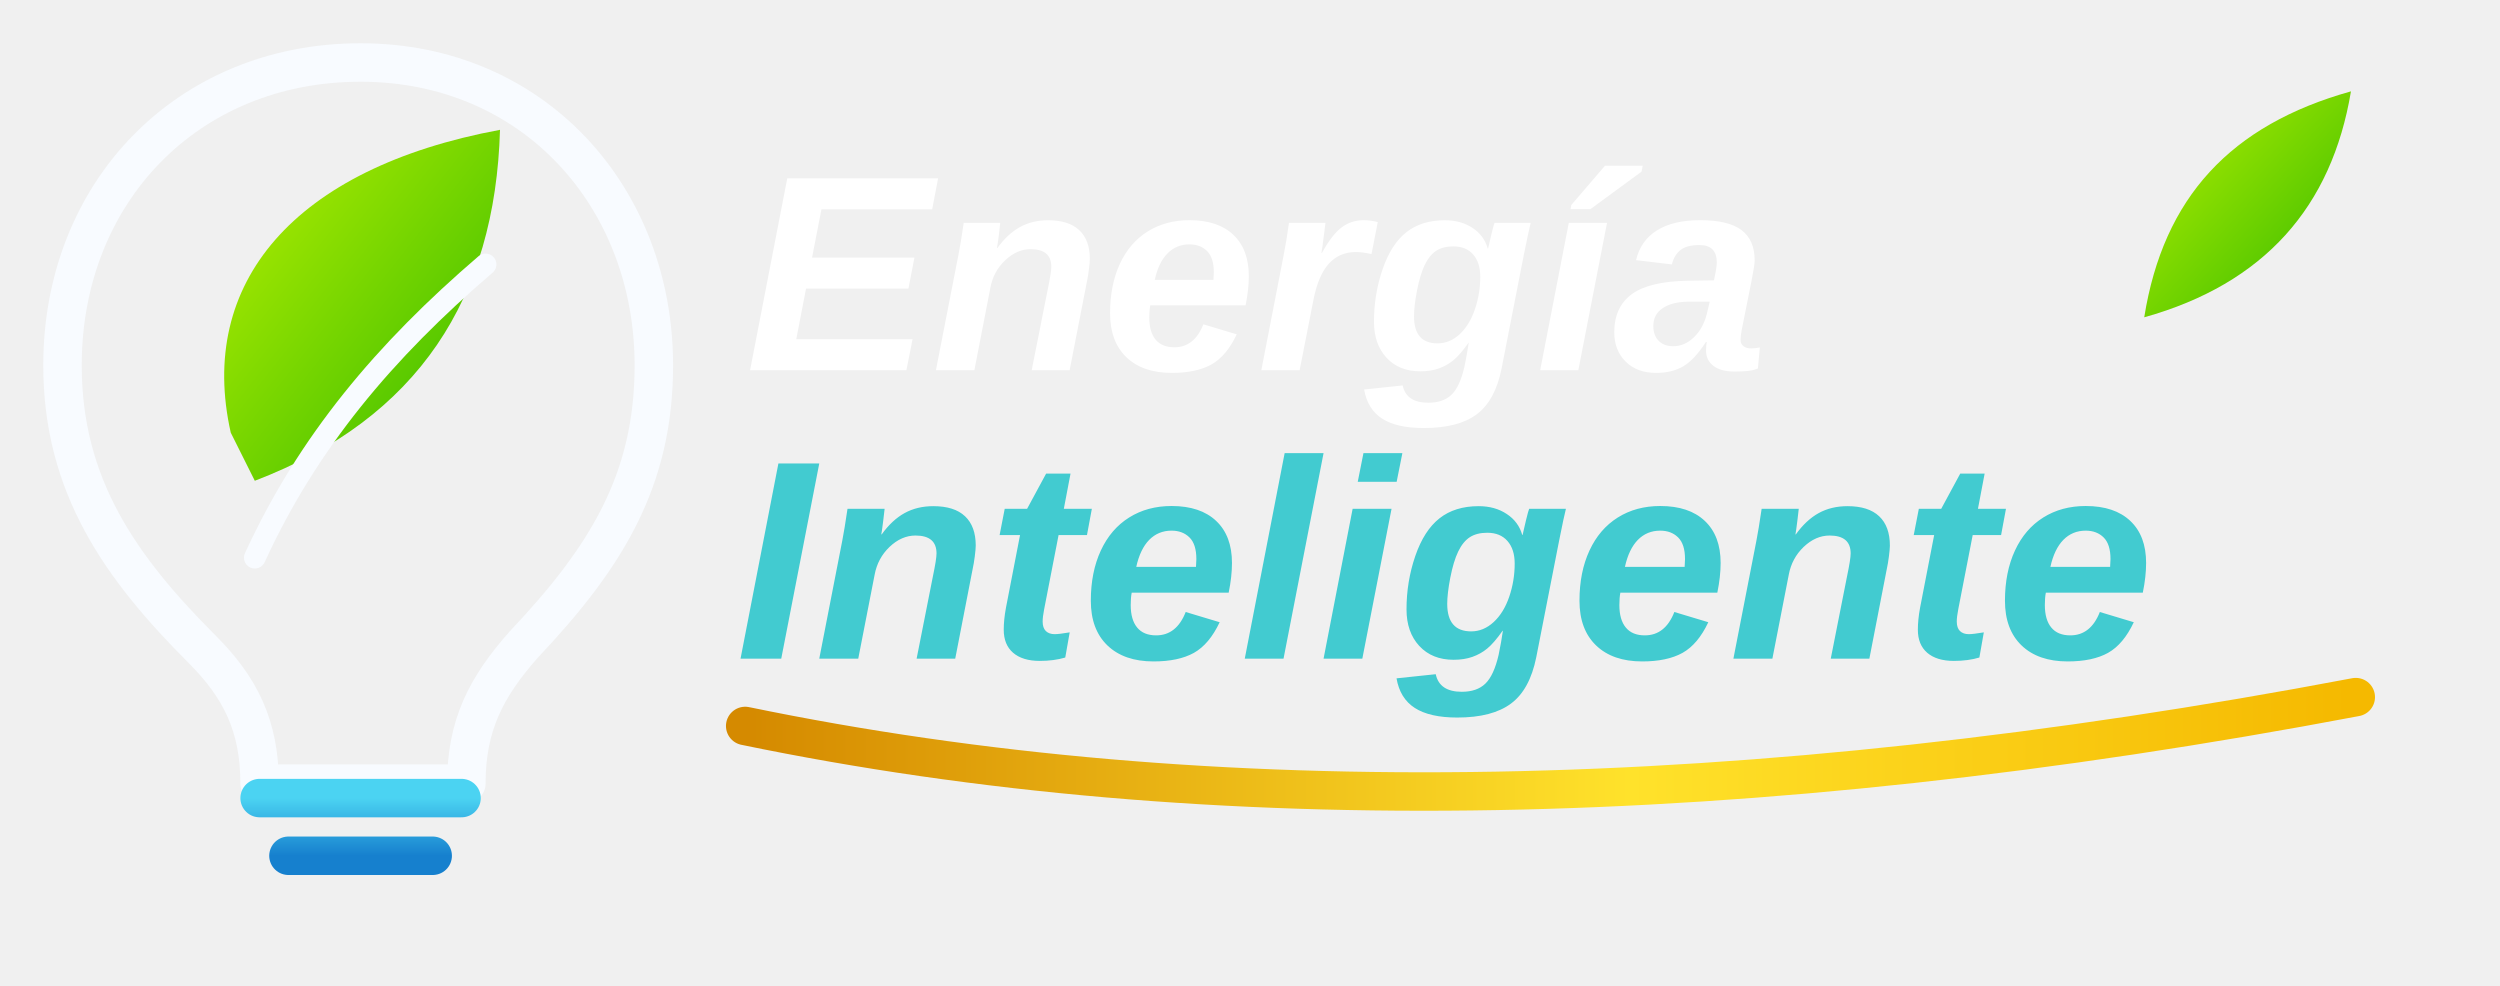
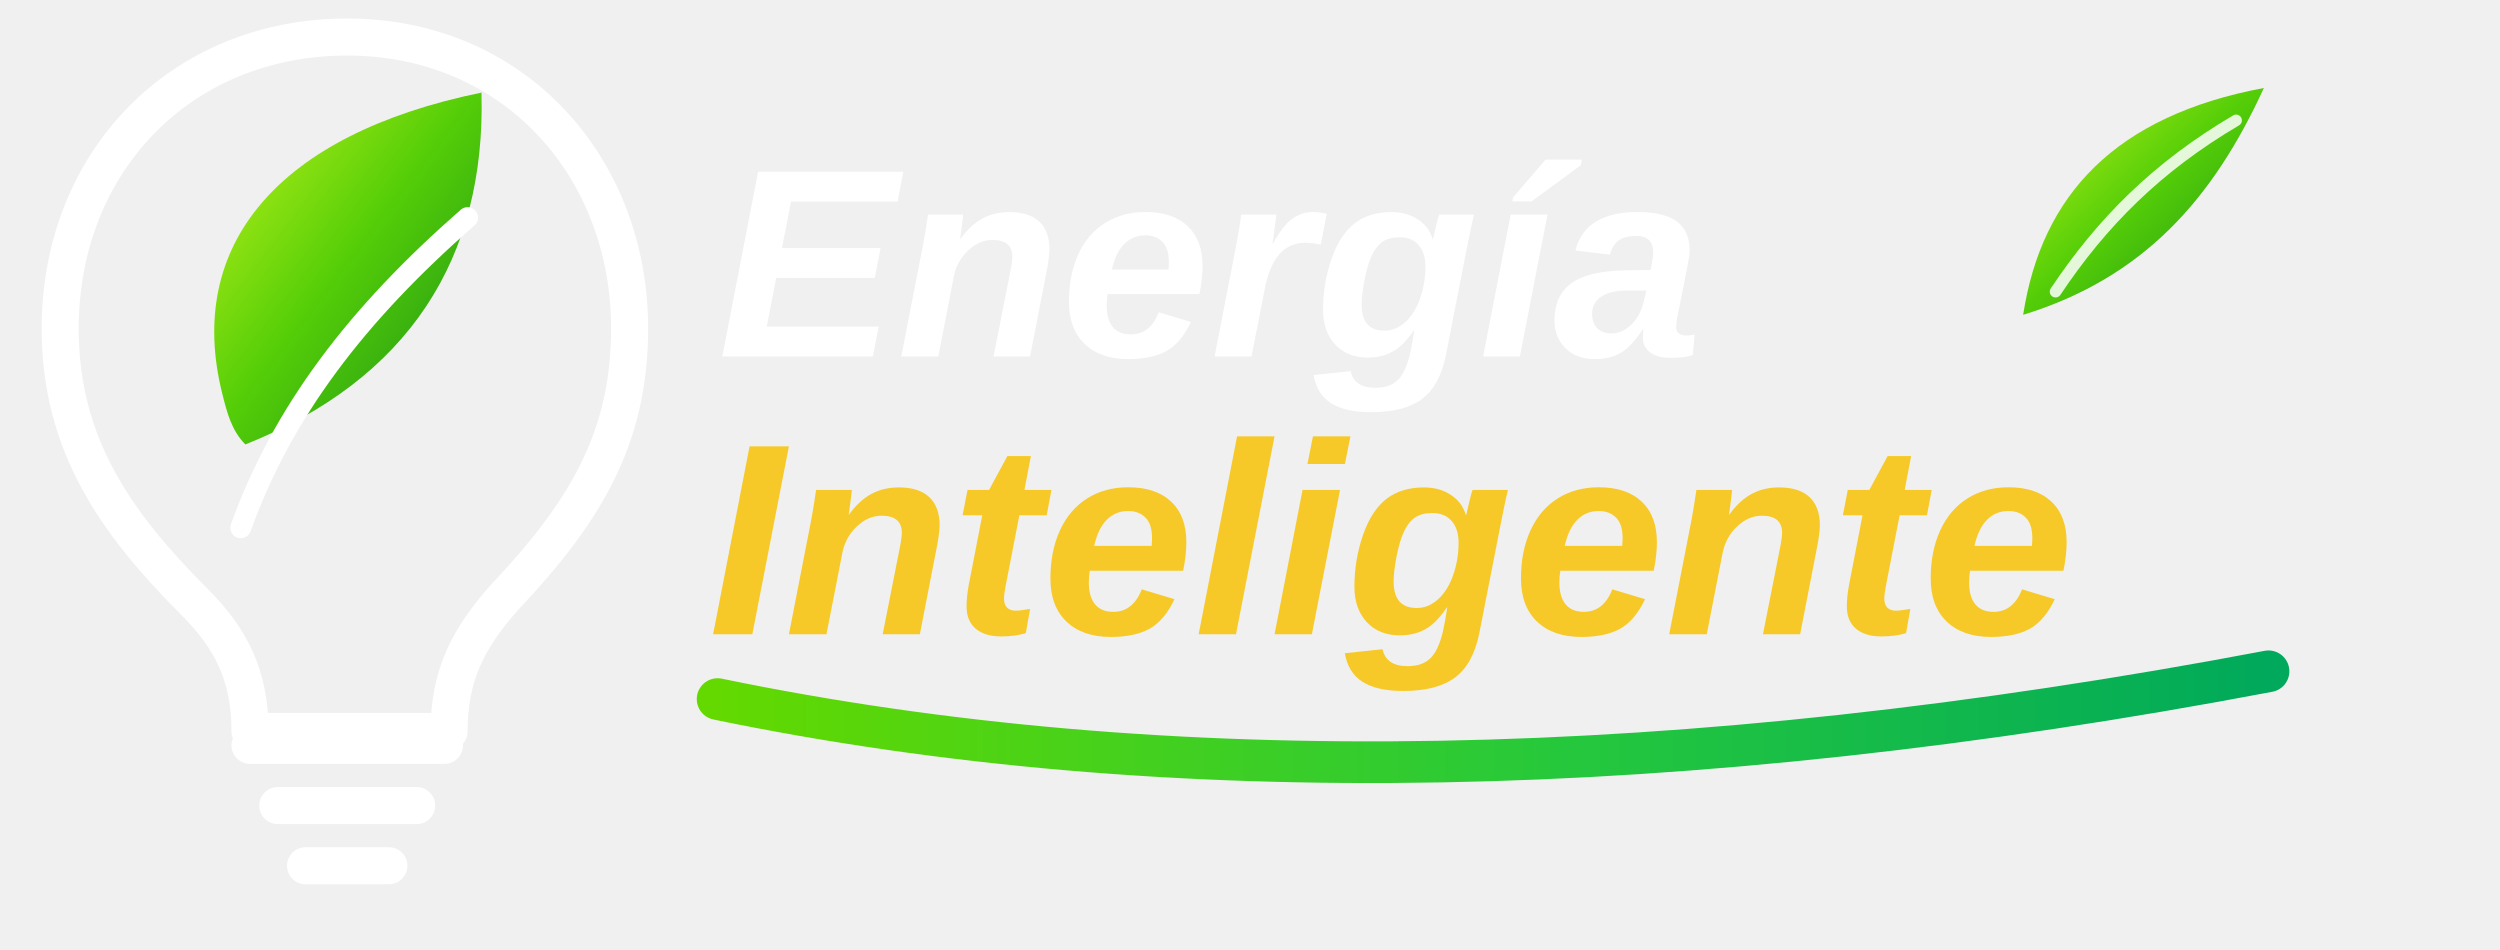
- <svg xmlns="http://www.w3.org/2000/svg" viewBox="0 0 520 205" role="img" aria-labelledby="title">
+ <svg xmlns="http://www.w3.org/2000/svg" viewBox="0 0 540 205" role="img" aria-labelledby="title">
  <defs>
    <linearGradient id="leaf" x1="0" y1="0" x2="1" y2="1">
-       <stop stop-color="#b8f000" />
-       <stop offset="1" stop-color="#31b900" />
+       <stop stop-color="#c4f51b" />
+       <stop offset=".48" stop-color="#55ce08" />
+       <stop offset="1" stop-color="#168d18" />
    </linearGradient>
-     <linearGradient id="gold" x1="0" y1="0" x2="1" y2="0">
-       <stop stop-color="#d58a00" />
-       <stop offset=".55" stop-color="#ffe22b" />
-       <stop offset="1" stop-color="#f5b900" />
-     </linearGradient>
-     <linearGradient id="blue" x1="0" y1="0" x2="0" y2="1">
-       <stop stop-color="#4bd3f2" />
-       <stop offset="1" stop-color="#1680ce" />
+     <linearGradient id="green" x1="0" y1="0" x2="1" y2="0">
+       <stop stop-color="#63d900" />
+       <stop offset=".55" stop-color="#25c83c" />
+       <stop offset="1" stop-color="#00a95b" />
    </linearGradient>
  </defs>
-   <g transform="translate(5 8)">
-     <path d="M70 5C34 5 8 32 8 68c0 25 12 42 29 59 8 8 12 16 12 28h43c0-12 4-20 12-29 17-18 27-34 27-58C131 33 106 5 70 5Z" fill="none" stroke="#f8fbff" stroke-width="8" stroke-linejoin="round" />
-     <path d="M43 82C36 51 56 27 99 19c-1 35-17 60-51 73" fill="url(#leaf)" />
-     <path d="M48 108c11-24 27-43 48-61" fill="none" stroke="#f8fbff" stroke-width="4.5" stroke-linecap="round" />
-     <path d="M49 158h42M55 170h30" stroke="url(#blue)" stroke-width="8" stroke-linecap="round" />
+   <g transform="translate(5 3)">
+     <path d="M70 5C34 5 8 32 8 68c0 25 12 42 29 59 8 8 12 16 12 28h43c0-12 4-20 12-29 17-18 27-34 27-58C131 33 106 5 70 5Z" fill="none" stroke="#fff" stroke-width="8" stroke-linejoin="round" />
+     <path d="M43 82C35 50 55 26 99 17c1 36-16 62-51 76-3-3-4-7-5-11Z" fill="url(#leaf)" />
+     <path d="M47 111c9-25 25-46 49-67" fill="none" stroke="#fff" stroke-width="4.5" stroke-linecap="round" />
+     <path d="M49 158h42M55 171h30M61 184h18" stroke="#fff" stroke-width="8" stroke-linecap="round" />
  </g>
  <g font-family="Arial,Helvetica,sans-serif" font-style="italic" font-weight="800">
-     <text x="155" y="77" font-size="58" fill="#ffffff">Energía</text>
-     <text x="153" y="137" font-size="59" fill="#42cbd0">Inteligente</text>
-     <path d="M155 151 Q300 181 490 145" fill="none" stroke="url(#gold)" stroke-width="8" stroke-linecap="round" />
-     <path d="M489 19c-4 24-18 40-43 47 4-25 18-40 43-47Z" fill="url(#leaf)" />
+     <text x="155" y="77" font-size="58" fill="#fff">Energía</text>
+     <text x="153" y="137" font-size="59" fill="#f6c928">Inteligente</text>
+     <path d="M155 151 Q300 181 490 145" fill="none" stroke="url(#green)" stroke-width="9" stroke-linecap="round" />
+     <path d="M489 19C478 43 463 60 437 68c4-26 20-43 52-49Z" fill="url(#leaf)" />
+     <path d="M444 63c10-15 22-27 39-37" fill="none" stroke="#fff" stroke-width="2.5" stroke-linecap="round" opacity=".85" />
  </g>
</svg>
